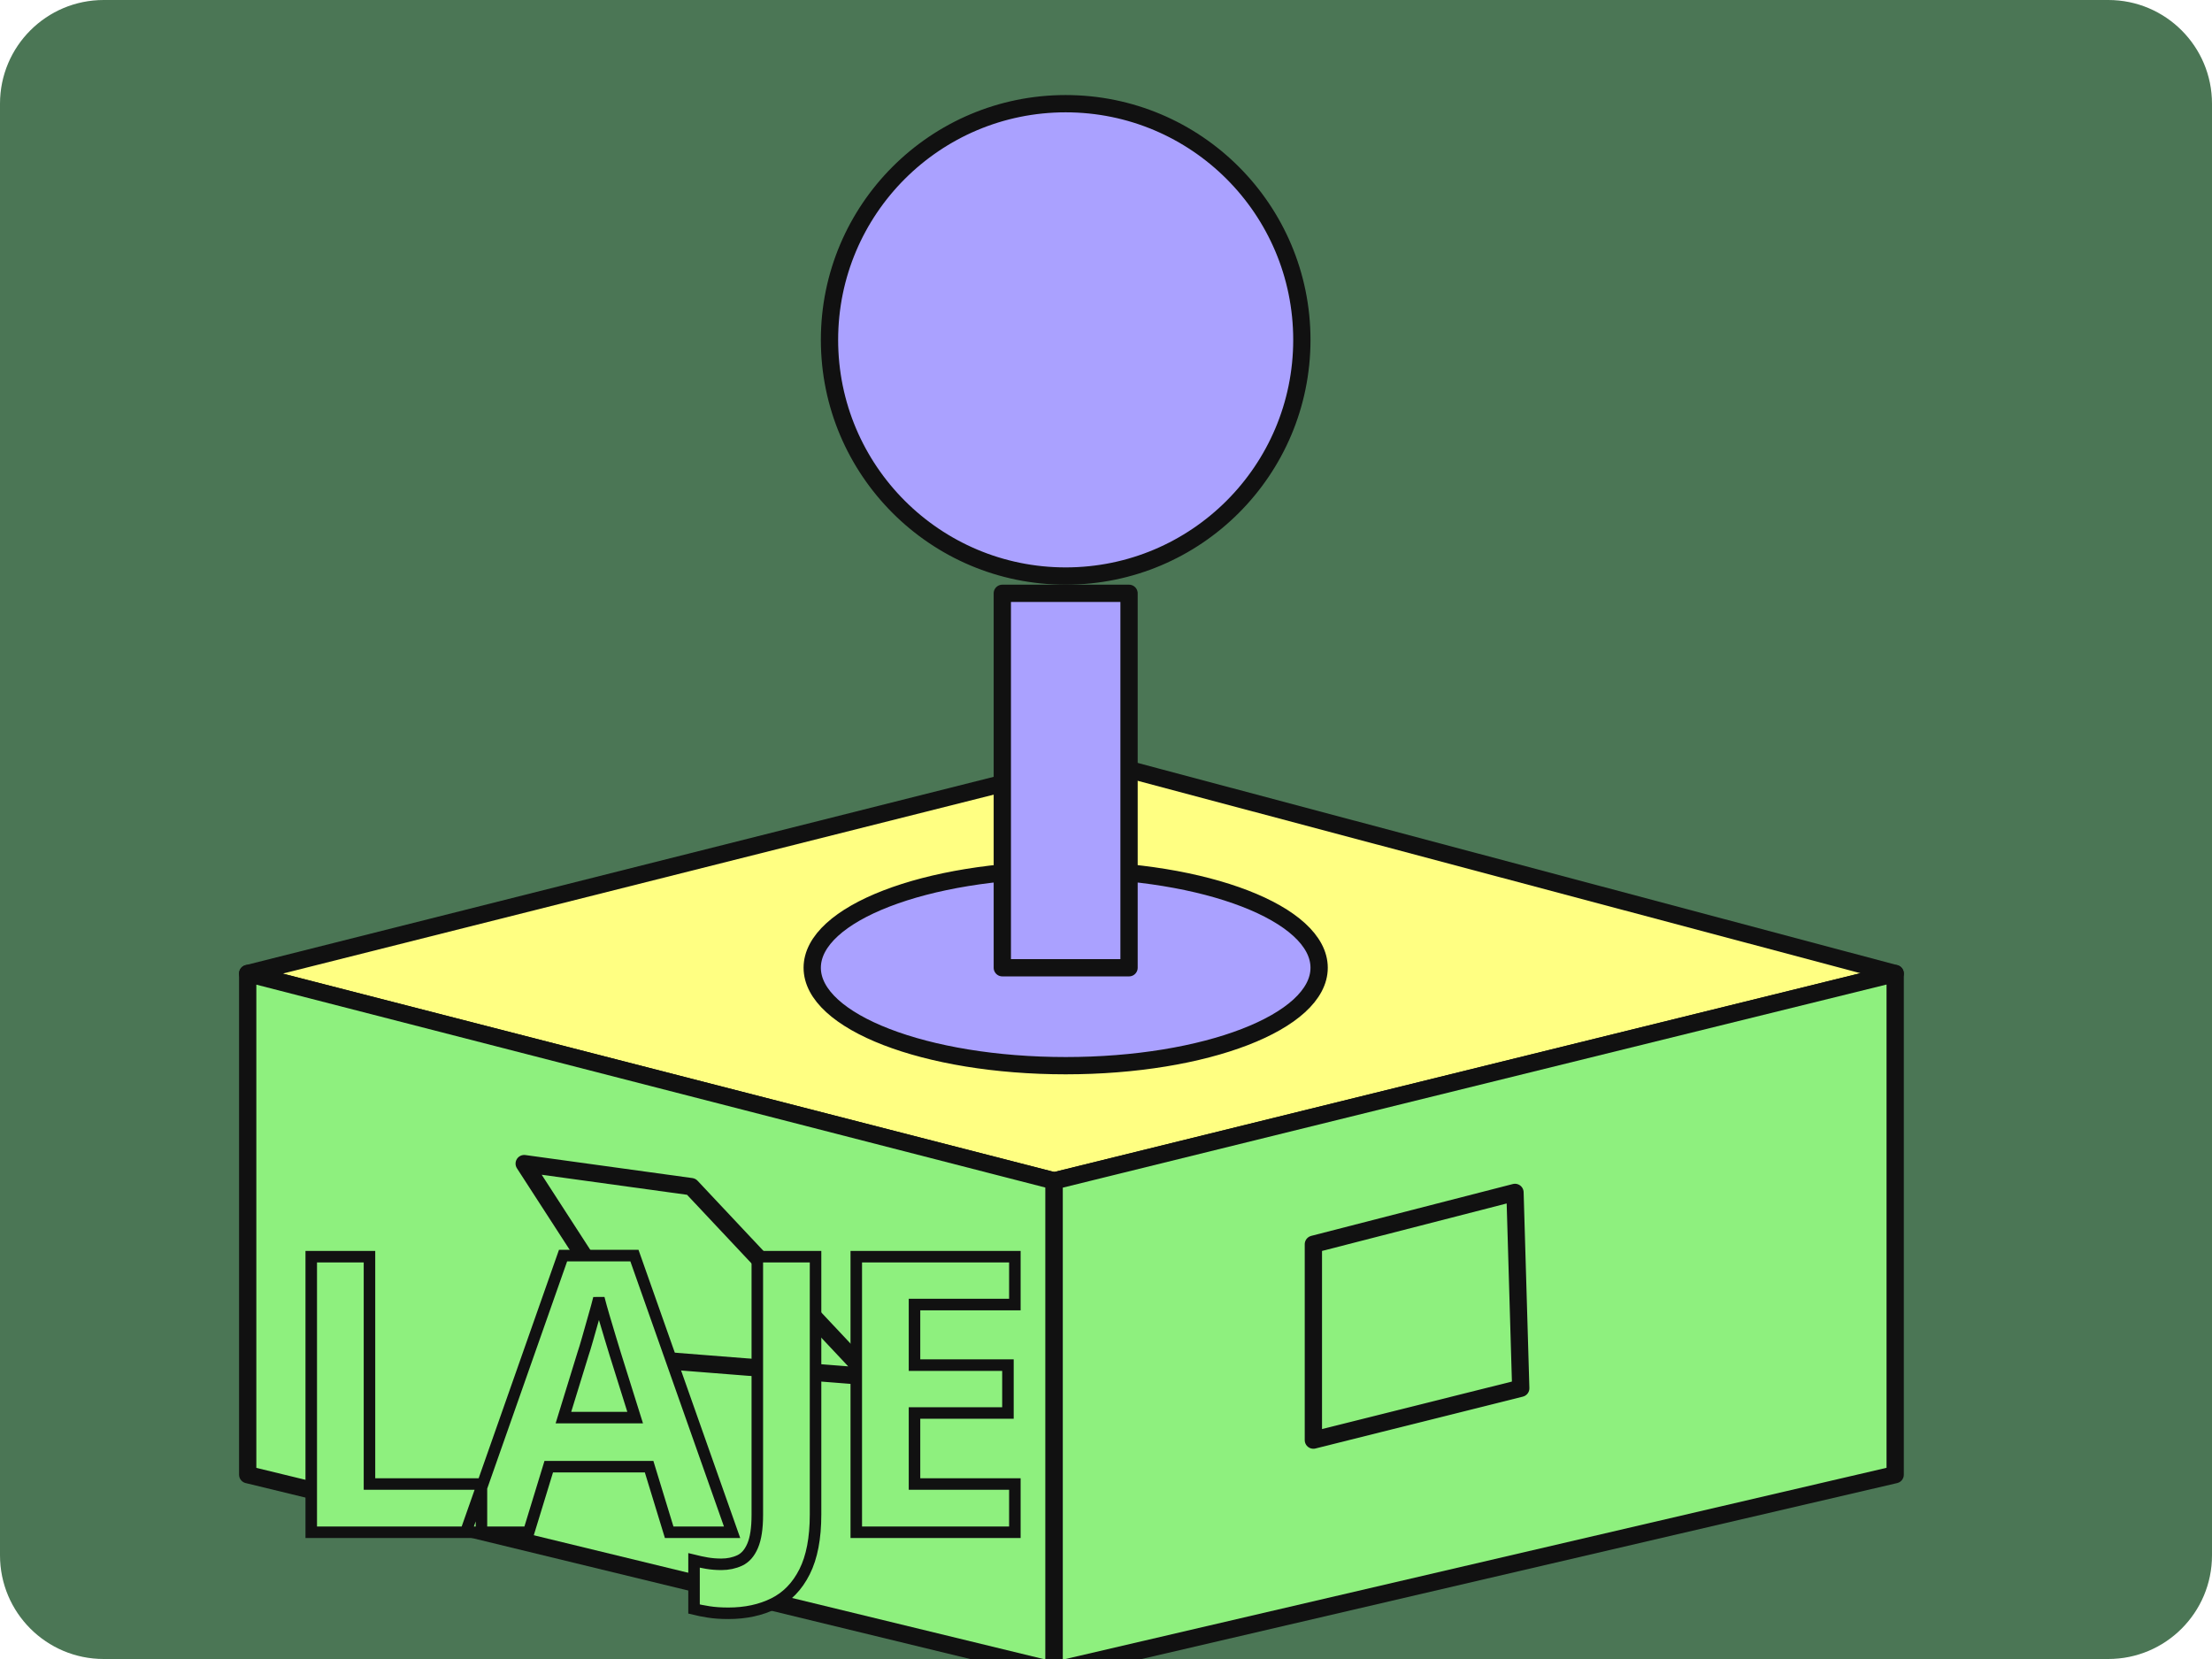
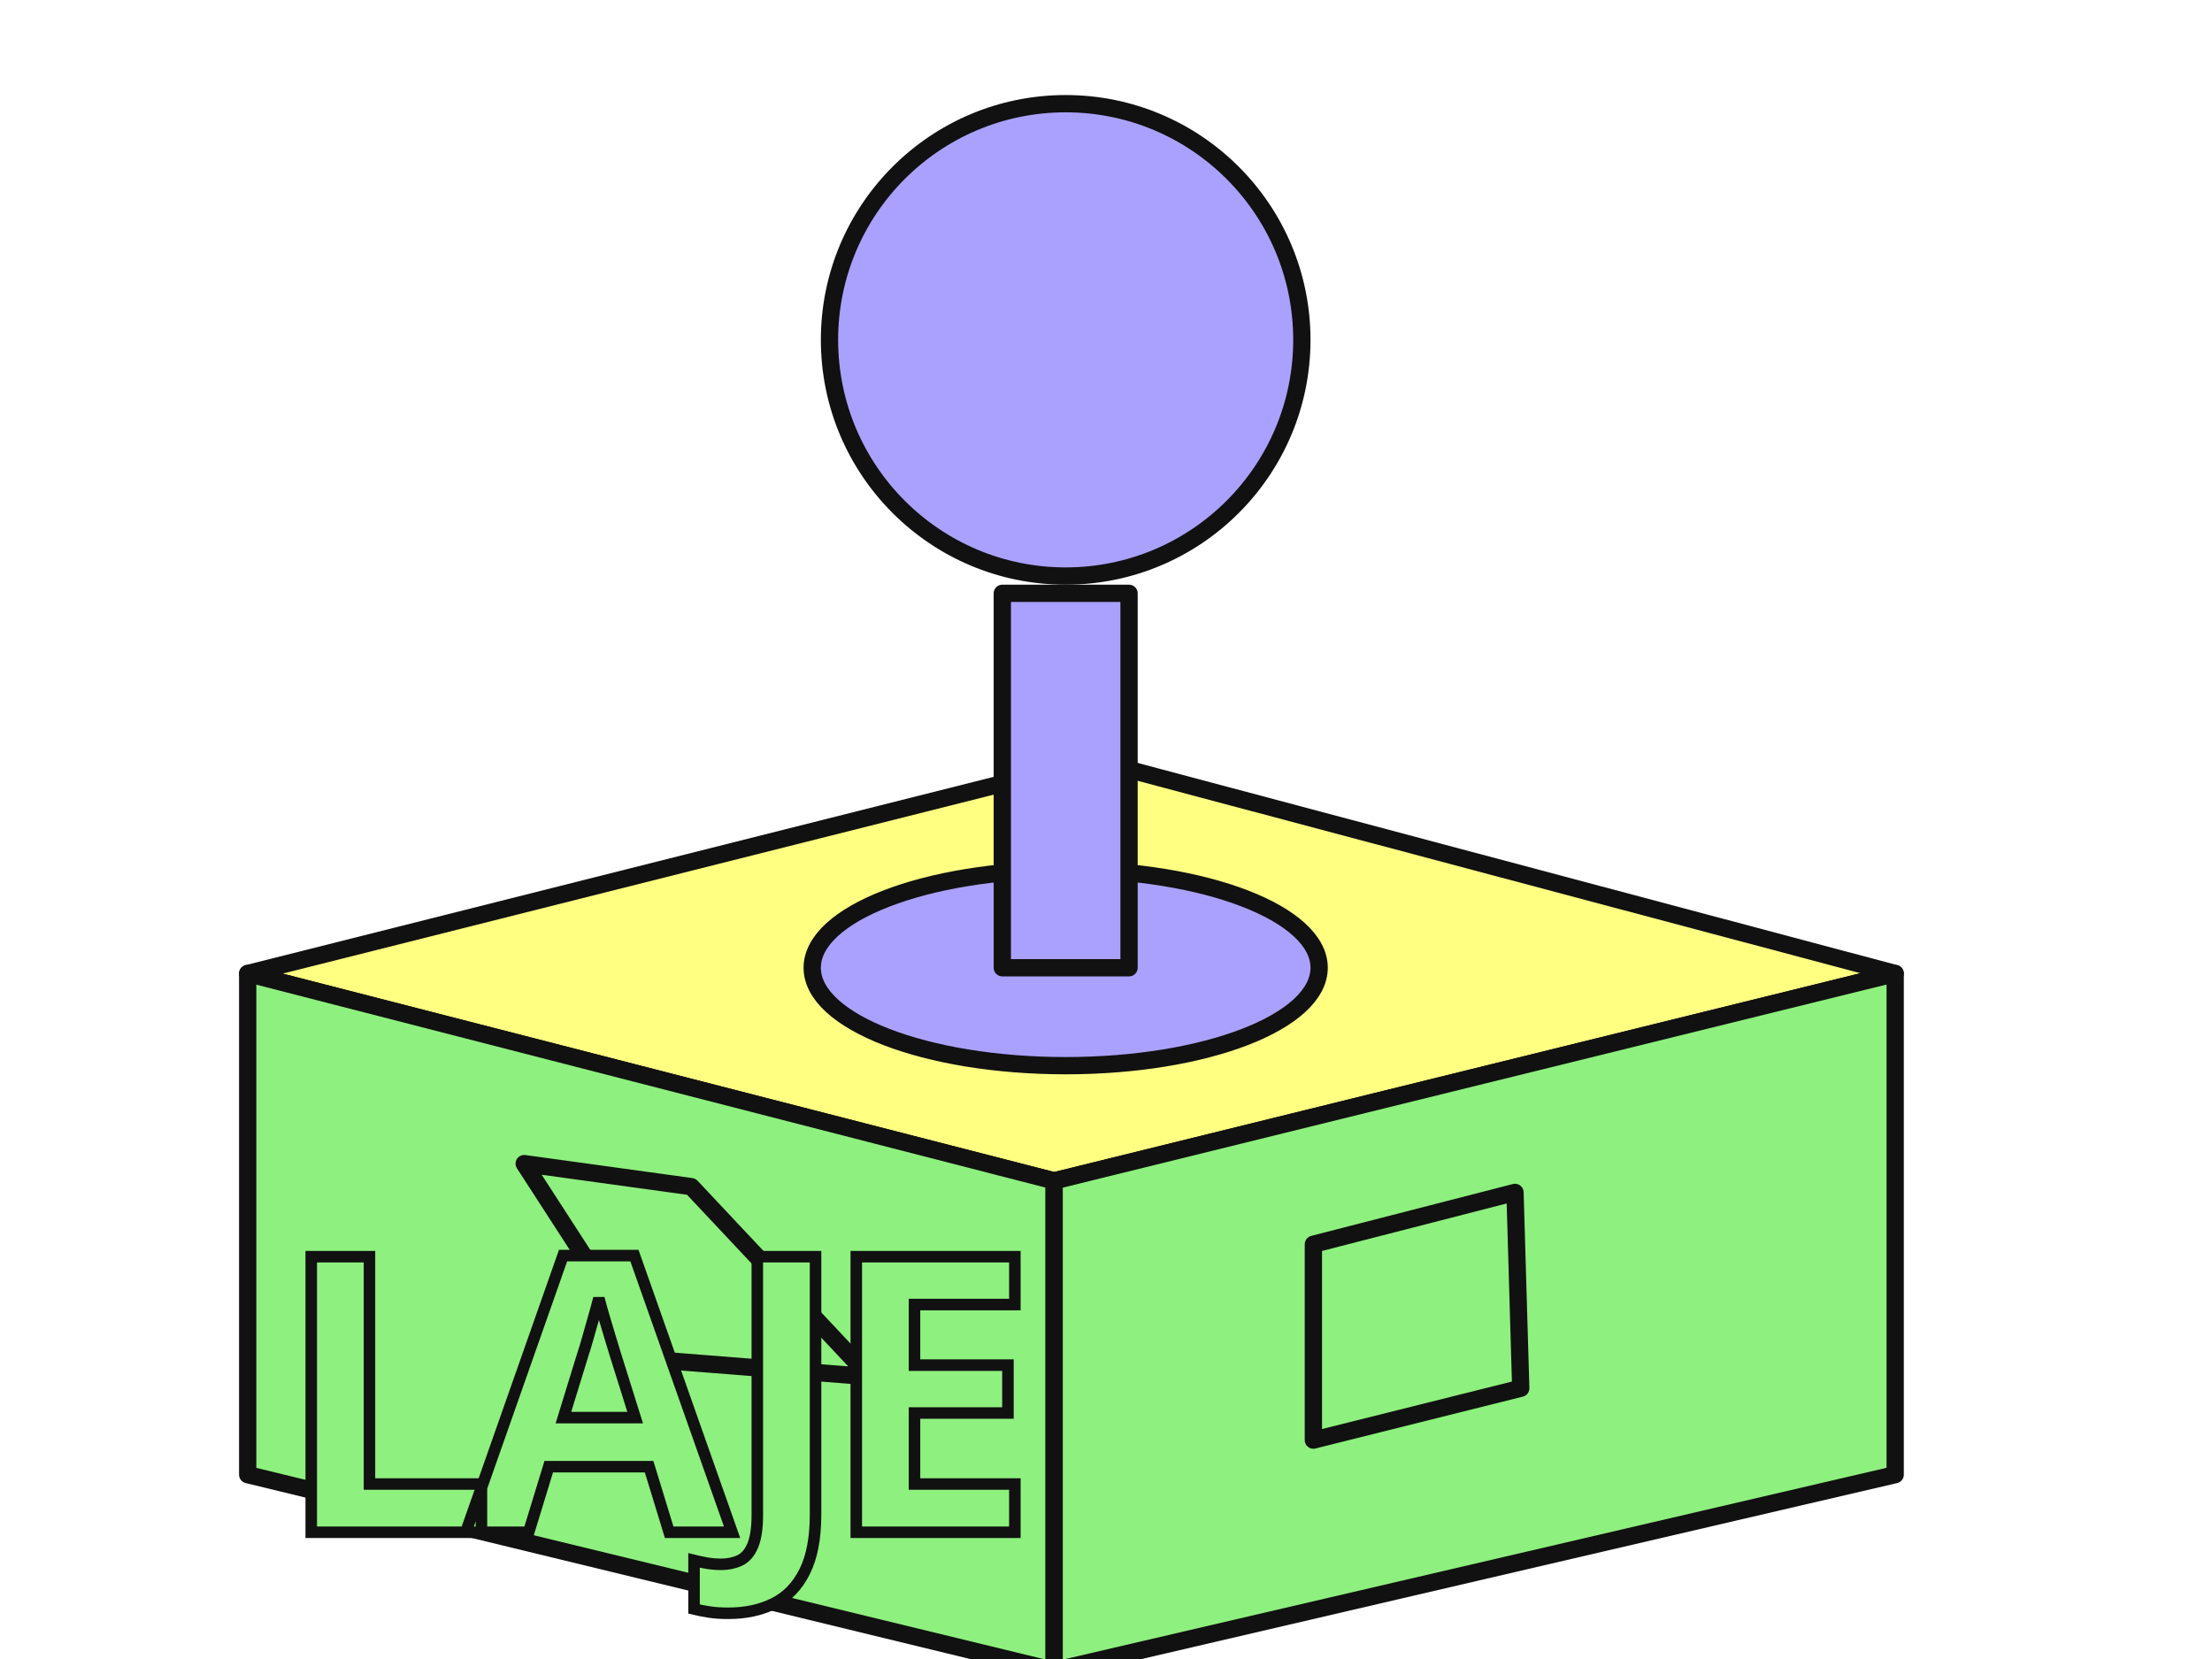
<svg xmlns="http://www.w3.org/2000/svg" viewBox="0 0 384 288">
-   <rect width="384" height="288" rx="18" fill="#4b7655" />
  <g stroke="#111" stroke-width="3" stroke-linejoin="round">
    <path fill="#ffff82" d="M43 169 190 132 329 169 183 205Z" />
    <path fill="#8ef07e" d="M43 169v87l140 34v-85Z" />
    <path fill="#8ef07e" d="m183 205 146-36v87l-146 34Z" />
    <ellipse fill="#aaa1ff" cx="185" cy="168" rx="44" ry="17" />
    <path fill="#aaa1ff" d="M174 168V103h22v65Z" />
    <circle fill="#aaa1ff" cx="185" cy="59" r="41" />
    <path fill="#8ef07e" d="m91 202 29 4 31 33-38-3Z" />
    <path fill="#8ef07e" d="m228 216 35-9 1 34-36 9Z" />
  </g>
  <g fill="#8ef07e" stroke="#111" stroke-width="2" font-family="Arial Black, sans-serif" font-size="67" font-weight="900">
    <text x="48" y="266" letter-spacing="-5">LAJE</text>
  </g>
</svg>
